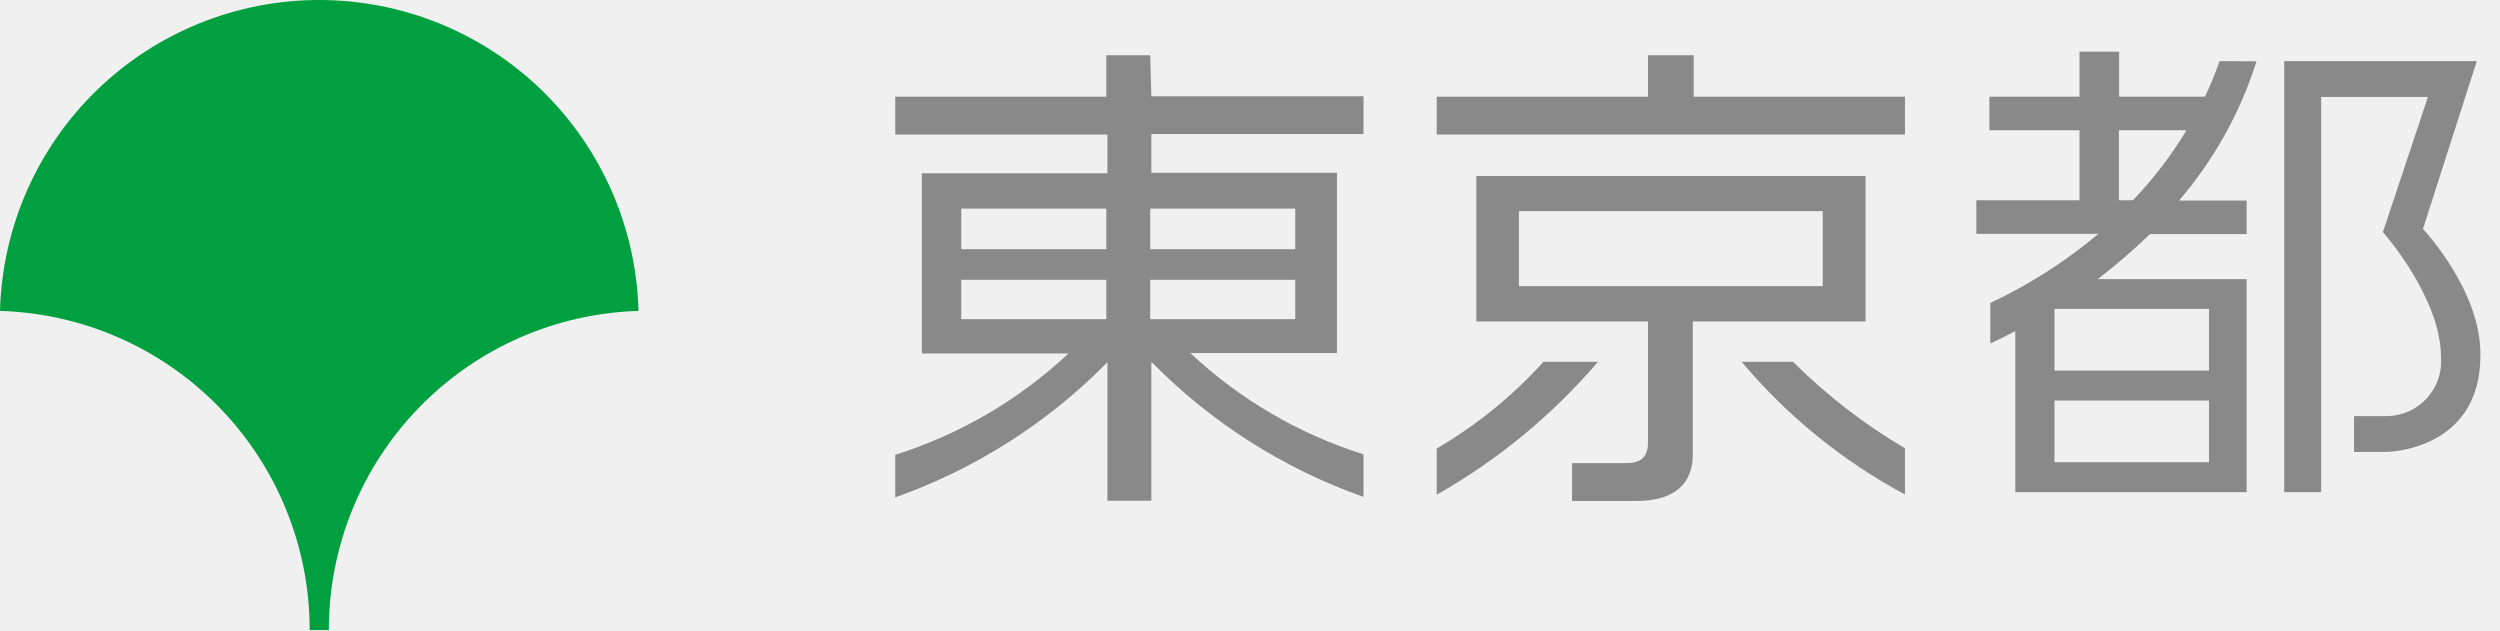
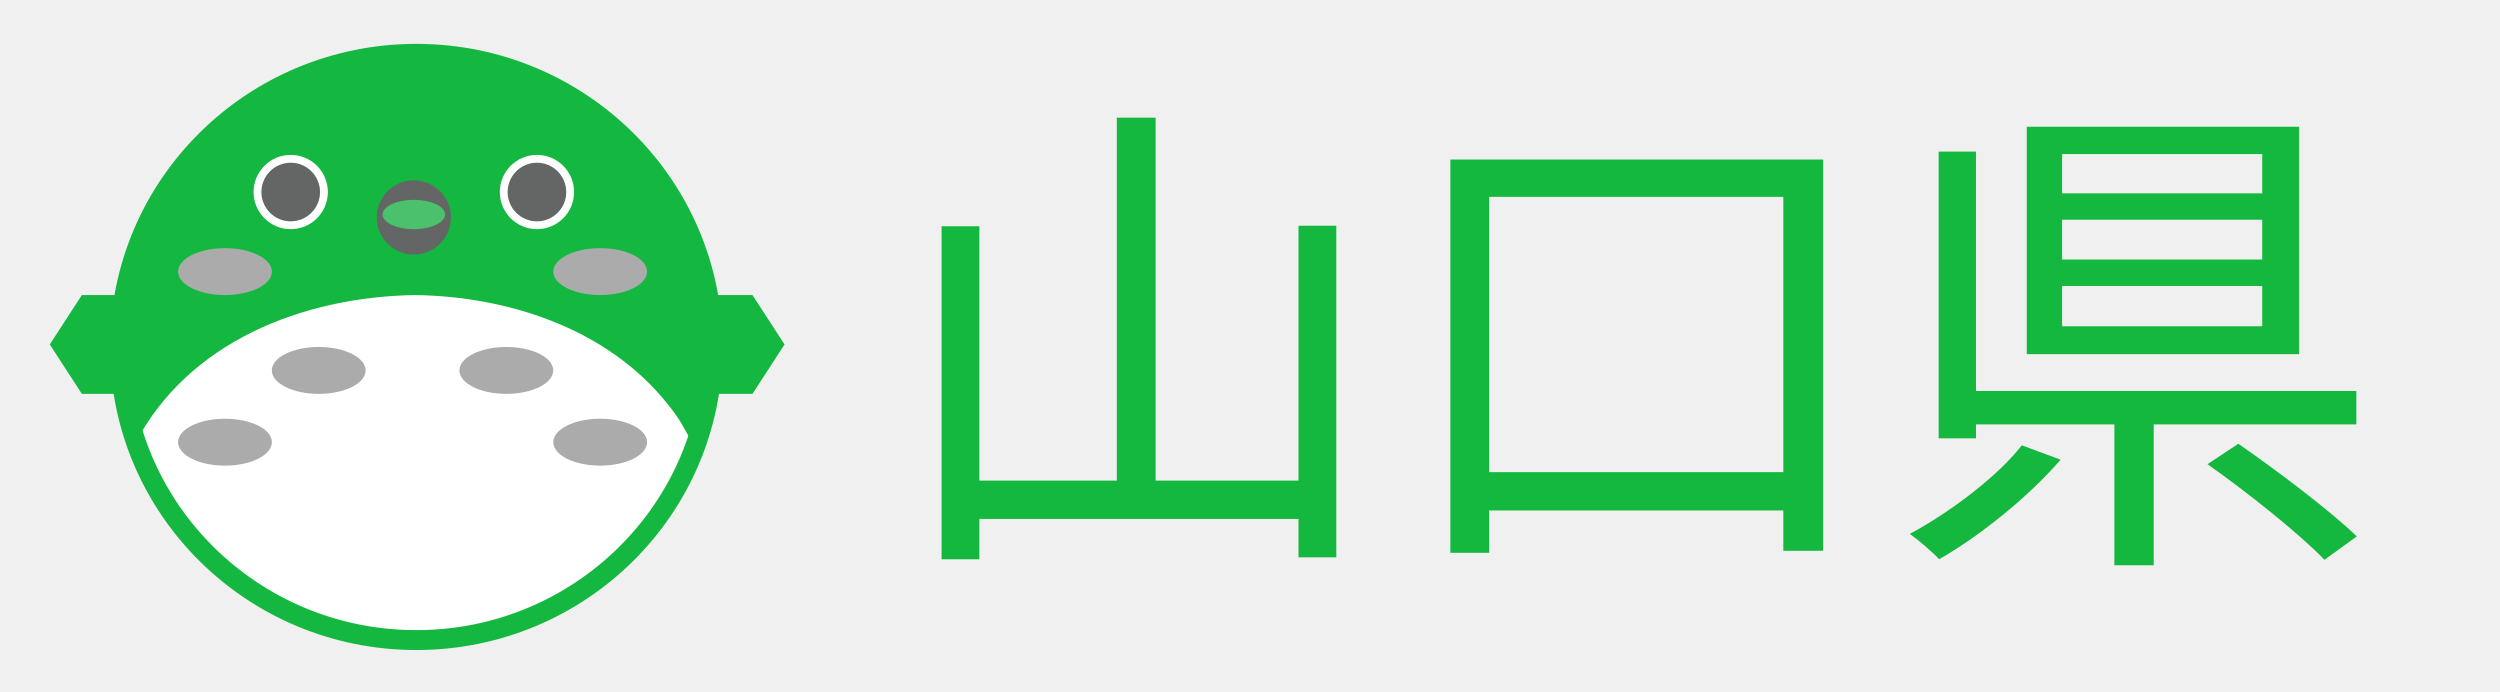
- <svg xmlns="http://www.w3.org/2000/svg" fill="none" height="28" viewBox="0 0 111 28" width="111">
-   <path d="m13.75 27.974h.85c-.002-3.687 1.433-7.229 4.001-9.874s6.064-4.187 9.749-4.296c-.098-3.694-1.635-7.204-4.282-9.783-2.648-2.578-6.197-4.021-9.893-4.021s-7.245 1.443-9.893 4.021c-2.648 2.578-4.184 6.088-4.282 9.783 3.685.109 7.182 1.65 9.749 4.296s4.002 6.188 4.001 9.874z" fill="#00a040" />
-   <g fill="#898989">
-     <path d="m51.07 2.453h-1.95v1.84h-9.37v1.68h9.42v1.72h-8.24v8h6.51c-2.193 2.058-4.822 3.596-7.69 4.5v1.89c3.554-1.26 6.776-3.311 9.42-6v6.15h1.95v-6.17c2.643 2.691 5.864 4.743 9.42 6v-1.89c-2.869-.903-5.498-2.441-7.69-4.5h6.51v-8h-8.24v-1.72h9.42v-1.68h-9.42zm-8.39 6.81h6.44v1.8h-6.44zm0 3.16h6.44v1.75h-6.44zm14.83 1.75h-6.44v-1.75h6.44zm0-4.91v1.8h-6.44v-1.8z" />
-     <path d="m68.53 16.064c-1.374 1.518-2.972 2.817-4.74 3.85v2.05c2.711-1.536 5.134-3.533 7.16-5.9z" />
-     <path d="m79.61 16.064h-2.28c2.02 2.407 4.481 4.406 7.25 5.89v-2.05c-1.812-1.066-3.481-2.356-4.97-3.84z" />
-     <path d="m80.93 14.274h1.9v-6.46h-17.28v6.46h7.62v5.38c0 .71-.39.91-1 .91h-2.37v1.68h2.85c1.77 0 2.51-.83 2.51-2.06v-5.91zm-13.49-4.9h13.49v3.33h-13.49z" />
-     <path d="m75.2 2.453h-2.03v1.84h-9.38v1.68h20.79v-1.68h-9.38z" />
-     <path d="m107.58 10.164 2.39-7.45h-8.55v19.14h1.64v-17.55h4.74l-2 6s2.58 2.89 2.58 5.56c.025.332-.019.666-.129.981-.11.315-.283.603-.509.848-.226.245-.5.441-.805.575-.305.135-.634.205-.967.207h-1.45v1.59h1.4s4.21 0 4.21-4.29c.04-2.87-2.55-5.61-2.55-5.61z" />
-     <path d="m98.55 2.713c-.188.538-.405 1.065-.65 1.58h-3.81v-2h-1.76v2h-4v1.49h4v3.11h-4.58v1.49h5.42c-1.461 1.226-3.075 2.258-4.8 3.07v1.8c.35-.17.73-.35 1.11-.55v7.15h10.27v-9.46h-6.61c.811-.622 1.585-1.29 2.32-2h4.29v-1.49h-3c1.551-1.807 2.722-3.909 3.44-6.18zm-.47 17.81h-6.86v-2.74h6.86zm0-4.07h-6.86v-2.74h6.86zm-4-7.56v-3.11h3c-.675 1.122-1.474 2.165-2.38 3.11z" />
+ <svg xmlns="http://www.w3.org/2000/svg" version="1.1" x="0" y="0" width="502.205" height="138.873" viewBox="0, 0, 502.205, 138.873">
+   <g id="レイヤー_1">
+     <text transform="matrix(1, 0, 0, 1, 342.425, 63.187)">
+       <tspan x="-163.78" y="42.36" font-family="HiraKakuPro-W6" font-size="100" fill="#14B83F">山口県</tspan>
+     </text>
+     <path d="M83.131,127.687 C50.176,127.687 23.462,101.5 23.462,69.196 C23.462,36.893 50.176,10.705 83.131,10.705 C116.085,10.705 142.799,36.893 142.799,69.196 C142.799,101.5 116.085,127.687 83.131,127.687 z" fill="#14B840" />
+     <path d="M16.443,79.122 L10,69.196 L16.443,59.271 L29.329,59.271 L35.772,69.196 L29.329,79.122 z" fill="#14B840" />
+     <path d="M83.131,59.271 C101.996,59.472 122.061,65.996 134.161,81.222 C136.794,84.536 137.168,85.556 139.2,89.24 C129.64,113.013 108.638,127.055 83.131,127.687 C62.579,127.577 42.98,117.089 32.1,99.526 C29.466,95.274 29.037,93.835 27.061,89.24 C37.809,68.562 60.85,59.701 83.131,59.271 z" fill="#FFFFFF" />
+     <path d="M58.399,46.035 C54.28,46.035 50.941,42.696 50.941,38.577 C50.941,34.458 54.28,31.118 58.399,31.118 C62.519,31.118 65.858,34.458 65.858,38.577 C65.858,42.696 62.519,46.035 58.399,46.035 z" fill="#FFFFFF" />
+     <path d="M107.862,46.035 C103.742,46.035 100.403,42.696 100.403,38.577 C100.403,34.458 103.742,31.118 107.862,31.118 C111.981,31.118 115.32,34.458 115.32,38.577 C115.32,42.696 111.981,46.035 107.862,46.035 z" fill="#FFFFFF" />
+     <path d="M83.131,51.139 C79.011,51.139 75.672,47.799 75.672,43.68 C75.672,39.561 79.011,36.222 83.131,36.222 C87.25,36.222 90.589,39.561 90.589,43.68 C90.589,47.799 87.25,51.139 83.131,51.139 z" fill="#646565" />
+     <path d="M58.399,44.465 C55.147,44.465 52.511,41.829 52.511,38.577 C52.511,35.325 55.147,32.689 58.399,32.689 C61.652,32.689 64.288,35.325 64.288,38.577 C64.288,41.829 61.652,44.465 58.399,44.465 z" fill="#646565" />
+     <path d="M107.862,44.465 C104.61,44.465 101.973,41.829 101.973,38.577 C101.973,35.325 104.61,32.689 107.862,32.689 C111.114,32.689 113.75,35.325 113.75,38.577 C113.75,41.829 111.114,44.465 107.862,44.465 z" fill="#646565" />
+     <path d="M83.131,46.035 C79.662,46.035 76.85,44.717 76.85,43.091 C76.85,41.465 79.662,40.147 83.131,40.147 C86.599,40.147 89.411,41.465 89.411,43.091 C89.411,44.717 86.599,46.035 83.131,46.035 z" fill="#4AC16A" />
+     <path d="M138.272,79.122 L131.829,69.196 L138.272,59.271 L151.158,59.271 L157.601,69.196 L151.158,79.122 z" fill="#14B840" />
+     <path d="M83.631,128.58 C50.752,128.58 24.098,102.217 24.098,69.696 C24.098,37.176 50.752,10.813 83.631,10.813 C116.509,10.813 143.163,37.176 143.163,69.696 C143.163,102.217 116.509,128.58 83.631,128.58 z" fill-opacity="0" stroke="#14B840" stroke-width="4" />
+     <path d="M45.194,93.535 C39.99,93.535 35.772,91.426 35.772,88.824 C35.772,86.222 39.99,84.113 45.194,84.113 C50.397,84.113 54.615,86.222 54.615,88.824 C54.615,91.426 50.397,93.535 45.194,93.535 z" fill="#ABABAB" />
+     <path d="M64.026,79.122 C58.822,79.122 54.604,77.013 54.604,74.411 C54.604,71.81 58.822,69.701 64.026,69.701 C69.229,69.701 73.447,71.81 73.447,74.411 C73.447,77.013 69.229,79.122 64.026,79.122 z" fill="#ABABAB" />
+     <path d="M101.711,79.122 C96.508,79.122 92.29,77.013 92.29,74.411 C92.29,71.81 96.508,69.701 101.711,69.701 C106.914,69.701 111.133,71.81 111.133,74.411 C111.133,77.013 106.914,79.122 101.711,79.122 z" fill="#ABABAB" />
+     <path d="M120.564,93.535 C115.361,93.535 111.143,91.426 111.143,88.824 C111.143,86.222 115.361,84.113 120.564,84.113 C125.768,84.113 129.986,86.222 129.986,88.824 C129.986,91.426 125.768,93.535 120.564,93.535 z" fill="#ABABAB" />
+     <path d="M45.194,59.271 C39.99,59.271 35.772,57.162 35.772,54.56 C35.772,51.958 39.99,49.849 45.194,49.849 C50.397,49.849 54.615,51.958 54.615,54.56 C54.615,57.162 50.397,59.271 45.194,59.271 z" fill="#ABABAB" />
+     <path d="M120.564,59.271 C115.361,59.271 111.143,57.162 111.143,54.56 C111.143,51.958 115.361,49.849 120.564,49.849 C125.768,49.849 129.986,51.958 129.986,54.56 C129.986,57.162 125.768,59.271 120.564,59.271 z" fill="#ABABAB" />
  </g>
</svg>
